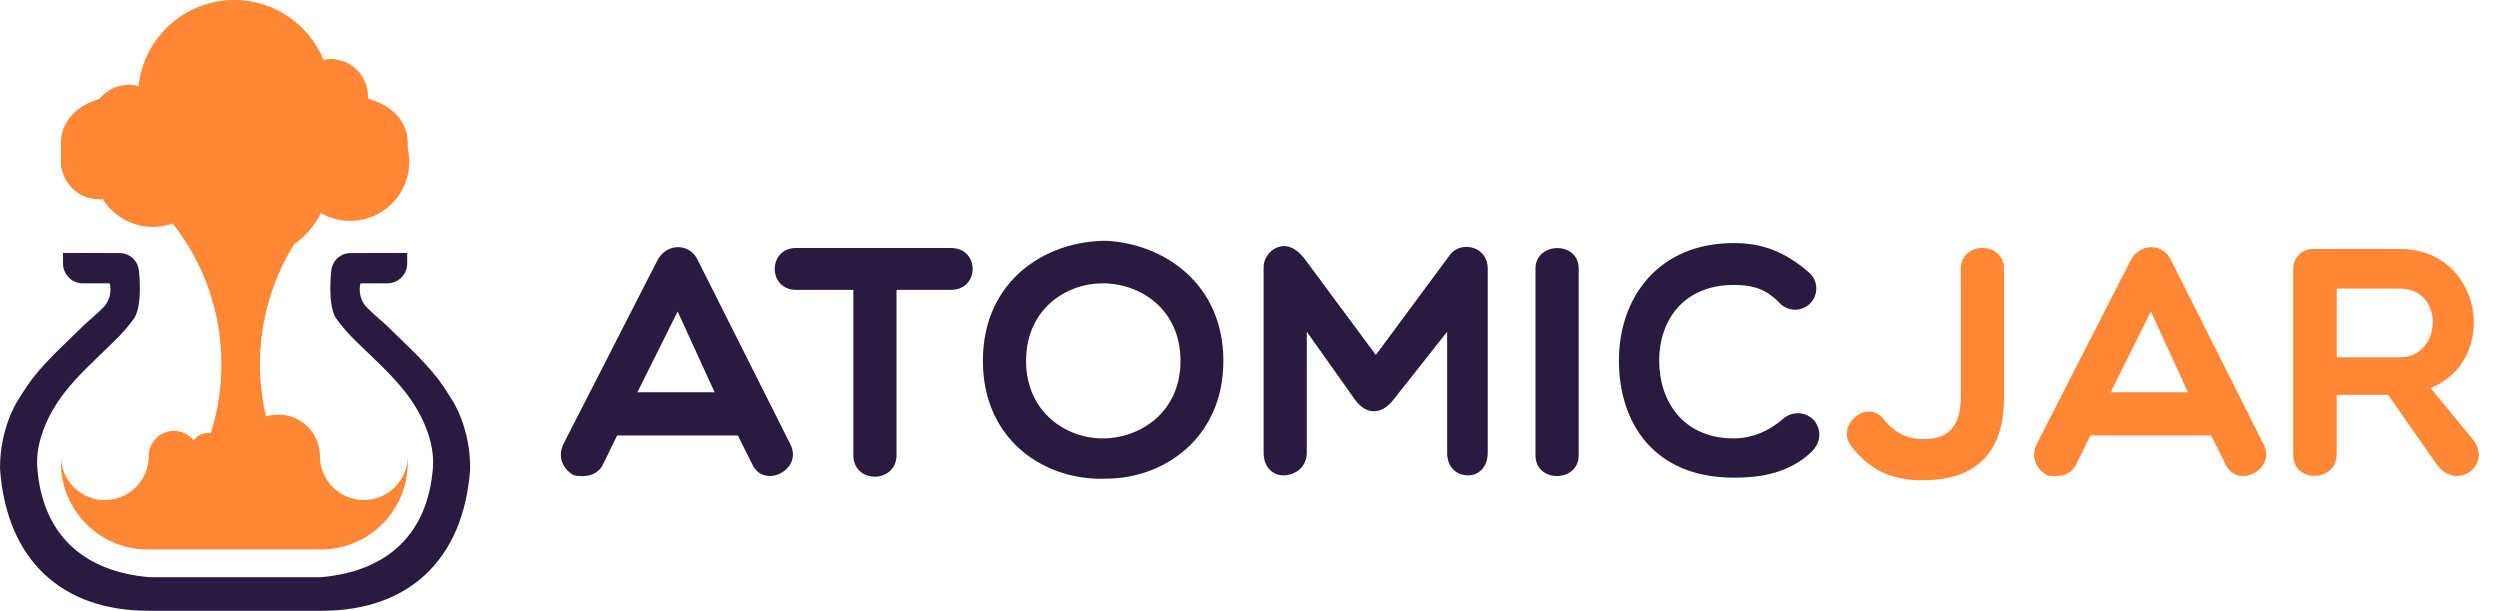
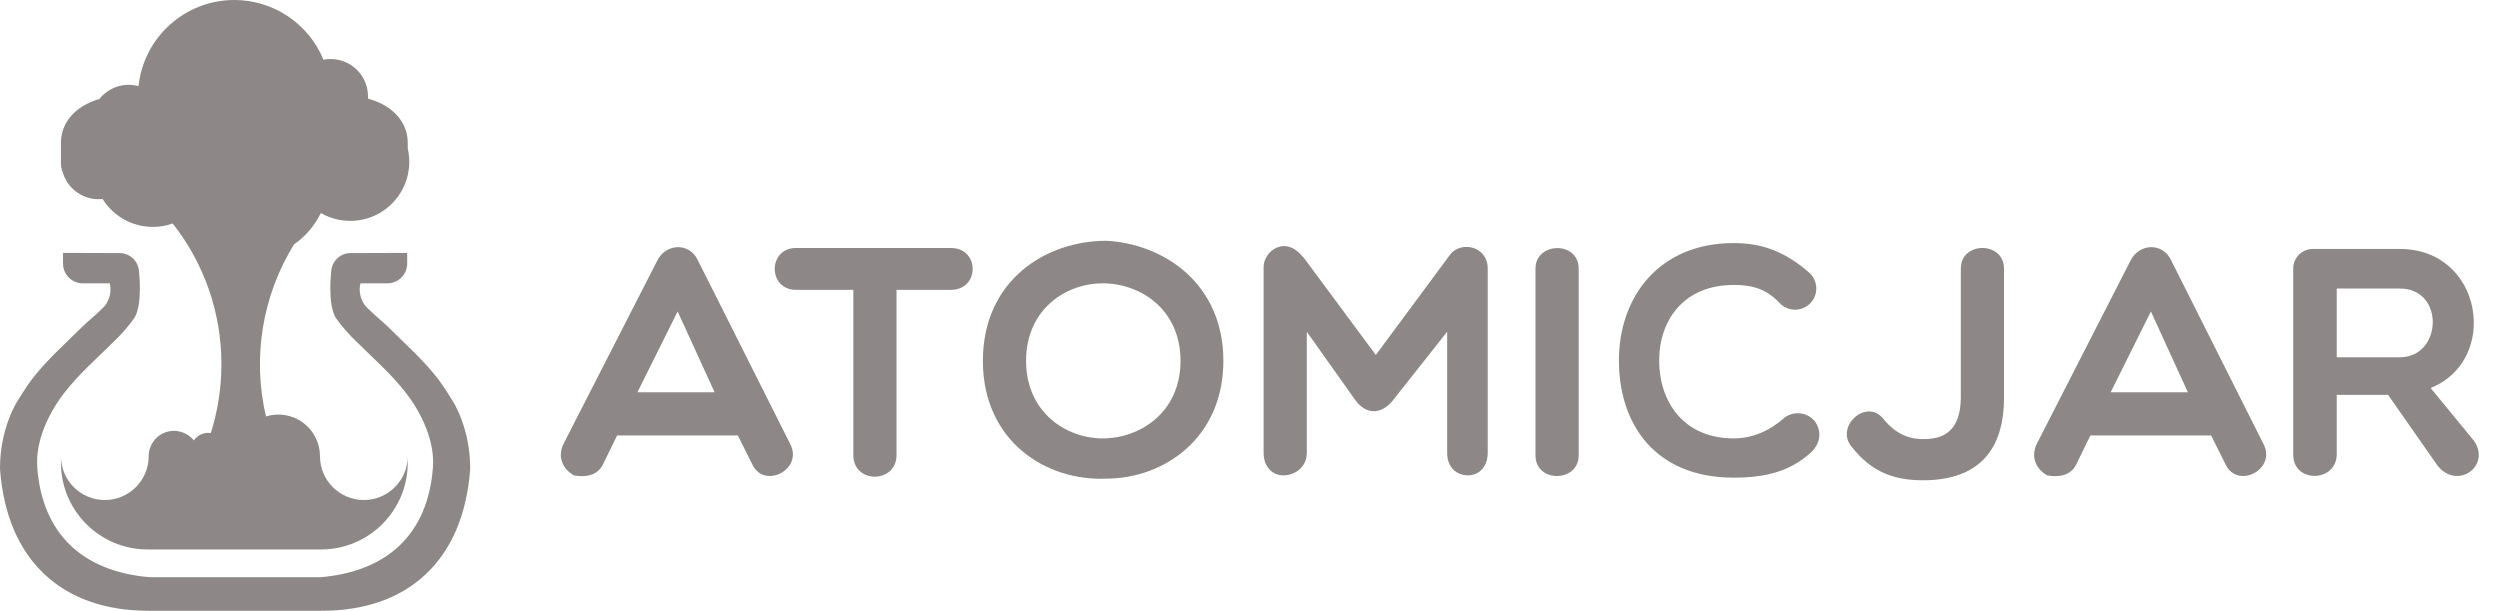
<svg xmlns="http://www.w3.org/2000/svg" id="Layer_1" data-name="Layer 1" viewBox="0 0 871.399 212.902">
  <g>
    <g id="logoMark">
-       <path id="logoMark_PathItem_" data-name="logoMark &lt;PathItem&gt;" d="M81.679,0a33.586,33.586,0,0,1,31.064,20.813A13.017,13.017,0,0,1,128.27,33.579c0,.271-.009.542-.025.811,6.207,1.611,11.916,5.631,13.499,12.074a13.096,13.096,0,0,1,.378,3.126v2.157a20.577,20.577,0,0,1-30.295,22.509,28.225,28.225,0,0,1-9.338,10.918A79.519,79.519,0,0,0,92.71,145.157a14.495,14.495,0,0,1,18.818,13.831,15.296,15.296,0,0,0,30.593,0v2.374a30.223,30.223,0,0,1-30.157,30.161H51.397a30.223,30.223,0,0,1-30.159-30.161v-2.374a15.296,15.296,0,0,0,30.592,0,8.81,8.81,0,0,1,15.713-5.473,6.09,6.09,0,0,1,5.933-2.571,79.239,79.239,0,0,0,3.696-23.997,78.988,78.988,0,0,0-16.983-49.054,20.59,20.59,0,0,1-24.419-8.527,13.326,13.326,0,0,1-1.407.074,13.015,13.015,0,0,1-12.538-9.526,7.811,7.811,0,0,1-.586-3.007V49.59a13.097,13.097,0,0,1,.378-3.126C23.158,40.186,28.62,36.208,34.64,34.517a13.028,13.028,0,0,1,13.647-4.493A33.584,33.584,0,0,1,81.679,0Z" style="fill: #ff8736;fill-rule: evenodd" />
-       <path id="logoMark_PathItem_2" data-name="logoMark &lt;PathItem&gt;" d="M157.863,139.886s-3.183-5.226-5.054-7.645c-5.356-6.933-11.745-12.529-17.921-18.654-1.311-1.299-4.08-3.516-6.479-5.896-.027-.029-.058-.059-.087-.088-.324-.323-.643-.649-.948-.976-.005-.005-.014-.008-.02-.014a9.238,9.238,0,0,1-1.721-7.852h9.543a6.904,6.904,0,0,0,6.752-7.031V88.152l-19.639.064a6.751,6.751,0,0,0-6.835,6.367s-1.383,11.286,1.592,16.244a57.743,57.743,0,0,0,7.302,8.354c5.873,5.822,12.106,11.245,17.189,17.823,5.497,7.113,10.058,16.829,9.361,26.005-1.754,23.09-15.848,36.23-39.2,38.182H52.196c-23.352-1.952-37.446-15.092-39.2-38.182-.698-9.176,3.864-18.892,9.36-26.005,5.083-6.579,11.316-12.001,17.189-17.823a57.743,57.743,0,0,0,7.302-8.354c2.975-4.958,1.592-16.244,1.592-16.244a6.751,6.751,0,0,0-6.835-6.367l-19.639-.064v3.578a6.904,6.904,0,0,0,6.752,7.031h9.543a9.239,9.239,0,0,1-1.721,7.852c-.005.005-.015.008-.02.014-.305.327-.624.653-.948.976-.029.029-.06.059-.087.088-2.399,2.38-5.168,4.598-6.479,5.896-6.177,6.125-12.566,11.721-17.921,18.654-1.872,2.42-5.054,7.645-5.054,7.645S-.048,149.15,0,163.391c2.293,32.106,21.864,49.511,51.684,49.496.117.009.22.015.339.015H111.87c.119,0,.222-.006.339-.015,29.82.015,49.39-17.39,51.684-49.496C163.941,149.15,157.863,139.886,157.863,139.886Z" style="fill: #291a3f;fill-rule: evenodd" />
+       <path id="logoMark_PathItem_" data-name="logoMark &lt;PathItem&gt;" d="M81.679,0a33.586,33.586,0,0,1,31.064,20.813A13.017,13.017,0,0,1,128.27,33.579c0,.271-.009.542-.025.811,6.207,1.611,11.916,5.631,13.499,12.074a13.096,13.096,0,0,1,.378,3.126v2.157a20.577,20.577,0,0,1-30.295,22.509,28.225,28.225,0,0,1-9.338,10.918A79.519,79.519,0,0,0,92.71,145.157a14.495,14.495,0,0,1,18.818,13.831,15.296,15.296,0,0,0,30.593,0v2.374a30.223,30.223,0,0,1-30.157,30.161H51.397a30.223,30.223,0,0,1-30.159-30.161v-2.374a15.296,15.296,0,0,0,30.592,0,8.81,8.81,0,0,1,15.713-5.473,6.09,6.09,0,0,1,5.933-2.571,79.239,79.239,0,0,0,3.696-23.997,78.988,78.988,0,0,0-16.983-49.054,20.59,20.59,0,0,1-24.419-8.527,13.326,13.326,0,0,1-1.407.074,13.015,13.015,0,0,1-12.538-9.526,7.811,7.811,0,0,1-.586-3.007V49.59a13.097,13.097,0,0,1,.378-3.126C23.158,40.186,28.62,36.208,34.64,34.517a13.028,13.028,0,0,1,13.647-4.493A33.584,33.584,0,0,1,81.679,0Z" style="fill: #8E8787;fill-rule: evenodd" />
+       <path id="logoMark_PathItem_2" data-name="logoMark &lt;PathItem&gt;" d="M157.863,139.886s-3.183-5.226-5.054-7.645c-5.356-6.933-11.745-12.529-17.921-18.654-1.311-1.299-4.08-3.516-6.479-5.896-.027-.029-.058-.059-.087-.088-.324-.323-.643-.649-.948-.976-.005-.005-.014-.008-.02-.014a9.238,9.238,0,0,1-1.721-7.852h9.543a6.904,6.904,0,0,0,6.752-7.031V88.152l-19.639.064a6.751,6.751,0,0,0-6.835,6.367s-1.383,11.286,1.592,16.244a57.743,57.743,0,0,0,7.302,8.354c5.873,5.822,12.106,11.245,17.189,17.823,5.497,7.113,10.058,16.829,9.361,26.005-1.754,23.09-15.848,36.23-39.2,38.182H52.196c-23.352-1.952-37.446-15.092-39.2-38.182-.698-9.176,3.864-18.892,9.36-26.005,5.083-6.579,11.316-12.001,17.189-17.823a57.743,57.743,0,0,0,7.302-8.354c2.975-4.958,1.592-16.244,1.592-16.244a6.751,6.751,0,0,0-6.835-6.367l-19.639-.064v3.578a6.904,6.904,0,0,0,6.752,7.031h9.543a9.239,9.239,0,0,1-1.721,7.852c-.005.005-.015.008-.02.014-.305.327-.624.653-.948.976-.029.029-.06.059-.087.088-2.399,2.38-5.168,4.598-6.479,5.896-6.177,6.125-12.566,11.721-17.921,18.654-1.872,2.42-5.054,7.645-5.054,7.645S-.048,149.15,0,163.391c2.293,32.106,21.864,49.511,51.684,49.496.117.009.22.015.339.015H111.87c.119,0,.222-.006.339-.015,29.82.015,49.39-17.39,51.684-49.496C163.941,149.15,157.863,139.886,157.863,139.886Z" style="fill: #8E8787;fill-rule: evenodd" />
    </g>
-     <path id="fullLogo" d="M210.198,161.817l4.905-10.036h42.081l5.018,10.036c4.105,8.895,17.902,1.823,13.228-7.072L243.269,90.77c-2.851-6.272-11.062-6.044-14.139,0l-32.729,63.976c-2.282,4.79,0,8.895,3.648,10.948,4.106.799,8.326,0,10.149-3.876Zm11.974-25.089,14.028-28.167,12.886,28.167Z" style="fill: #291a3f;fill-rule: evenodd" />
-     <path id="fullLogo-2" data-name="fullLogo" d="M297.439,158.625c0,10.149,15.053,9.92,15.053,0V101.034h18.93c10.149,0,10.149-14.598,0-14.598h-53.94c-9.92,0-9.92,14.598,0,14.598h19.956Z" style="fill: #291a3f;fill-rule: evenodd" />
-     <path id="fullLogo-3" data-name="fullLogo" d="M426.416,125.78c0-27.026-20.869-40.826-40.825-41.853-21.097,0-42.994,13.8-42.994,41.853,0,27.94,21.897,41.967,42.994,41.055,19.956,0,40.825-14.028,40.825-41.055Zm-14.938,0c0,17.904-14.028,27.027-27.141,27.027-12.773,0-26.686-9.123-26.686-27.027,0-18.018,13.913-27.026,26.686-27.026C397.45,98.754,411.478,107.762,411.478,125.78Z" style="fill: #291a3f;fill-rule: evenodd" />
-     <path id="fullLogo-4" data-name="fullLogo" d="M472.488,139.579c3.763,5.018,8.896,5.018,13.002,0L504.42,115.63v42.195c0,5.018,3.192,7.868,7.298,7.868,3.651,0,6.843-2.851,6.843-7.868V93.62c0-7.868-9.239-9.694-13.002-5.018l-26,35.125L454.47,89.857c-1.938-2.167-3.877-4.105-7.185-4.105a7.585,7.585,0,0,0-6.841,7.868v64.205c0,5.018,3.193,7.868,6.841,7.868,4.106,0,8.211-2.851,8.211-7.868V115.63Z" style="fill: #291a3f;fill-rule: evenodd" />
-     <path id="fullLogo-5" data-name="fullLogo" d="M535.211,158.738c0,9.694,15.053,9.465,15.053,0V93.62c0-9.694-15.053-9.35-15.053,0Z" style="fill: #291a3f;fill-rule: evenodd" />
-     <path id="fullLogo-6" data-name="fullLogo" d="M604.318,166.493c9.465,0,19.046-1.483,27.028-8.896,3.992-3.99,3.079-8.211,1.254-10.72a7.679,7.679,0,0,0-10.491-1.368c-5.247,4.676-11.29,7.298-17.791,7.298-17.675,0-25.999-13-25.999-27.141,0-13.912,8.439-26.343,25.999-26.343,6.501,0,11.29,1.37,15.966,6.273a7.396,7.396,0,1,0,10.149-10.72c-8.324-7.185-16.193-10.15-26.116-10.15-26.228,0-40.028,18.93-40.028,40.94S576.721,166.493,604.318,166.493Z" style="fill: #291a3f;fill-rule: evenodd" />
-     <path id="fullLogo-7" data-name="fullLogo" d="M683.463,138.666c-.116,11.29-5.702,14.141-12.09,14.37-5.018.229-10.149-1.141-14.939-7.072-5.93-7.298-16.878,2.738-11.062,9.694,7.07,9.123,15.167,11.746,24.86,11.746,19.727,0,28.282-10.834,28.282-28.738V93.62c0-9.578-15.053-9.578-15.053,0Z" style="fill: #ff8736;fill-rule: evenodd" />
-     <path id="fullLogo-8" data-name="fullLogo" d="M723.717,161.817l4.904-10.036h42.081l5.018,10.036c4.105,8.895,17.902,1.823,13.228-7.072L756.789,90.77c-2.851-6.272-11.062-6.044-14.139,0L709.92,154.745c-2.282,4.79,0,8.895,3.648,10.948,4.105.799,8.325,0,10.149-3.876Zm11.974-25.089,14.028-28.167,12.886,28.167Z" style="fill: #ff8736;fill-rule: evenodd" />
-     <path id="fullLogo-9" data-name="fullLogo" d="M814.492,137.641h17.904l17.221,24.632c6.843,8.668,18.702.229,12.773-8.553l-15.169-18.475c24.177-9.692,18.246-48.467-10.72-48.467H806.168a6.818,6.818,0,0,0-6.843,6.958v64.773c0,10.036,15.167,9.694,15.167-.229v-20.64Zm0-37.064h22.01c15.737,0,14.825,23.948,0,23.948h-22.01Z" style="fill: #ff8736;fill-rule: evenodd" />
+     <path id="fullLogo" d="M210.198,161.817l4.905-10.036h42.081l5.018,10.036c4.105,8.895,17.902,1.823,13.228-7.072L243.269,90.77c-2.851-6.272-11.062-6.044-14.139,0l-32.729,63.976c-2.282,4.79,0,8.895,3.648,10.948,4.106.799,8.326,0,10.149-3.876Zm11.974-25.089,14.028-28.167,12.886,28.167Z" style="fill: #8E8787;fill-rule: evenodd" />
+     <path id="fullLogo-2" data-name="fullLogo" d="M297.439,158.625c0,10.149,15.053,9.92,15.053,0V101.034h18.93c10.149,0,10.149-14.598,0-14.598h-53.94c-9.92,0-9.92,14.598,0,14.598h19.956Z" style="fill: #8E8787;fill-rule: evenodd" />
+     <path id="fullLogo-3" data-name="fullLogo" d="M426.416,125.78c0-27.026-20.869-40.826-40.825-41.853-21.097,0-42.994,13.8-42.994,41.853,0,27.94,21.897,41.967,42.994,41.055,19.956,0,40.825-14.028,40.825-41.055Zm-14.938,0c0,17.904-14.028,27.027-27.141,27.027-12.773,0-26.686-9.123-26.686-27.027,0-18.018,13.913-27.026,26.686-27.026C397.45,98.754,411.478,107.762,411.478,125.78Z" style="fill: #8E8787;fill-rule: evenodd" />
+     <path id="fullLogo-4" data-name="fullLogo" d="M472.488,139.579c3.763,5.018,8.896,5.018,13.002,0L504.42,115.63v42.195c0,5.018,3.192,7.868,7.298,7.868,3.651,0,6.843-2.851,6.843-7.868V93.62c0-7.868-9.239-9.694-13.002-5.018l-26,35.125L454.47,89.857c-1.938-2.167-3.877-4.105-7.185-4.105a7.585,7.585,0,0,0-6.841,7.868v64.205c0,5.018,3.193,7.868,6.841,7.868,4.106,0,8.211-2.851,8.211-7.868V115.63Z" style="fill: #8E8787;fill-rule: evenodd" />
+     <path id="fullLogo-5" data-name="fullLogo" d="M535.211,158.738c0,9.694,15.053,9.465,15.053,0V93.62c0-9.694-15.053-9.35-15.053,0Z" style="fill: #8E8787;fill-rule: evenodd" />
+     <path id="fullLogo-6" data-name="fullLogo" d="M604.318,166.493c9.465,0,19.046-1.483,27.028-8.896,3.992-3.99,3.079-8.211,1.254-10.72a7.679,7.679,0,0,0-10.491-1.368c-5.247,4.676-11.29,7.298-17.791,7.298-17.675,0-25.999-13-25.999-27.141,0-13.912,8.439-26.343,25.999-26.343,6.501,0,11.29,1.37,15.966,6.273a7.396,7.396,0,1,0,10.149-10.72c-8.324-7.185-16.193-10.15-26.116-10.15-26.228,0-40.028,18.93-40.028,40.94S576.721,166.493,604.318,166.493Z" style="fill: #8E8787;fill-rule: evenodd" />
+     <path id="fullLogo-7" data-name="fullLogo" d="M683.463,138.666c-.116,11.29-5.702,14.141-12.09,14.37-5.018.229-10.149-1.141-14.939-7.072-5.93-7.298-16.878,2.738-11.062,9.694,7.07,9.123,15.167,11.746,24.86,11.746,19.727,0,28.282-10.834,28.282-28.738V93.62c0-9.578-15.053-9.578-15.053,0Z" style="fill: #8E8787;fill-rule: evenodd" />
+     <path id="fullLogo-8" data-name="fullLogo" d="M723.717,161.817l4.904-10.036h42.081l5.018,10.036c4.105,8.895,17.902,1.823,13.228-7.072L756.789,90.77c-2.851-6.272-11.062-6.044-14.139,0L709.92,154.745c-2.282,4.79,0,8.895,3.648,10.948,4.105.799,8.325,0,10.149-3.876Zm11.974-25.089,14.028-28.167,12.886,28.167Z" style="fill: #8E8787;fill-rule: evenodd" />
+     <path id="fullLogo-9" data-name="fullLogo" d="M814.492,137.641h17.904l17.221,24.632c6.843,8.668,18.702.229,12.773-8.553l-15.169-18.475c24.177-9.692,18.246-48.467-10.72-48.467H806.168a6.818,6.818,0,0,0-6.843,6.958v64.773c0,10.036,15.167,9.694,15.167-.229v-20.64Zm0-37.064h22.01c15.737,0,14.825,23.948,0,23.948h-22.01Z" style="fill: #8E8787;fill-rule: evenodd" />
  </g>
</svg>
